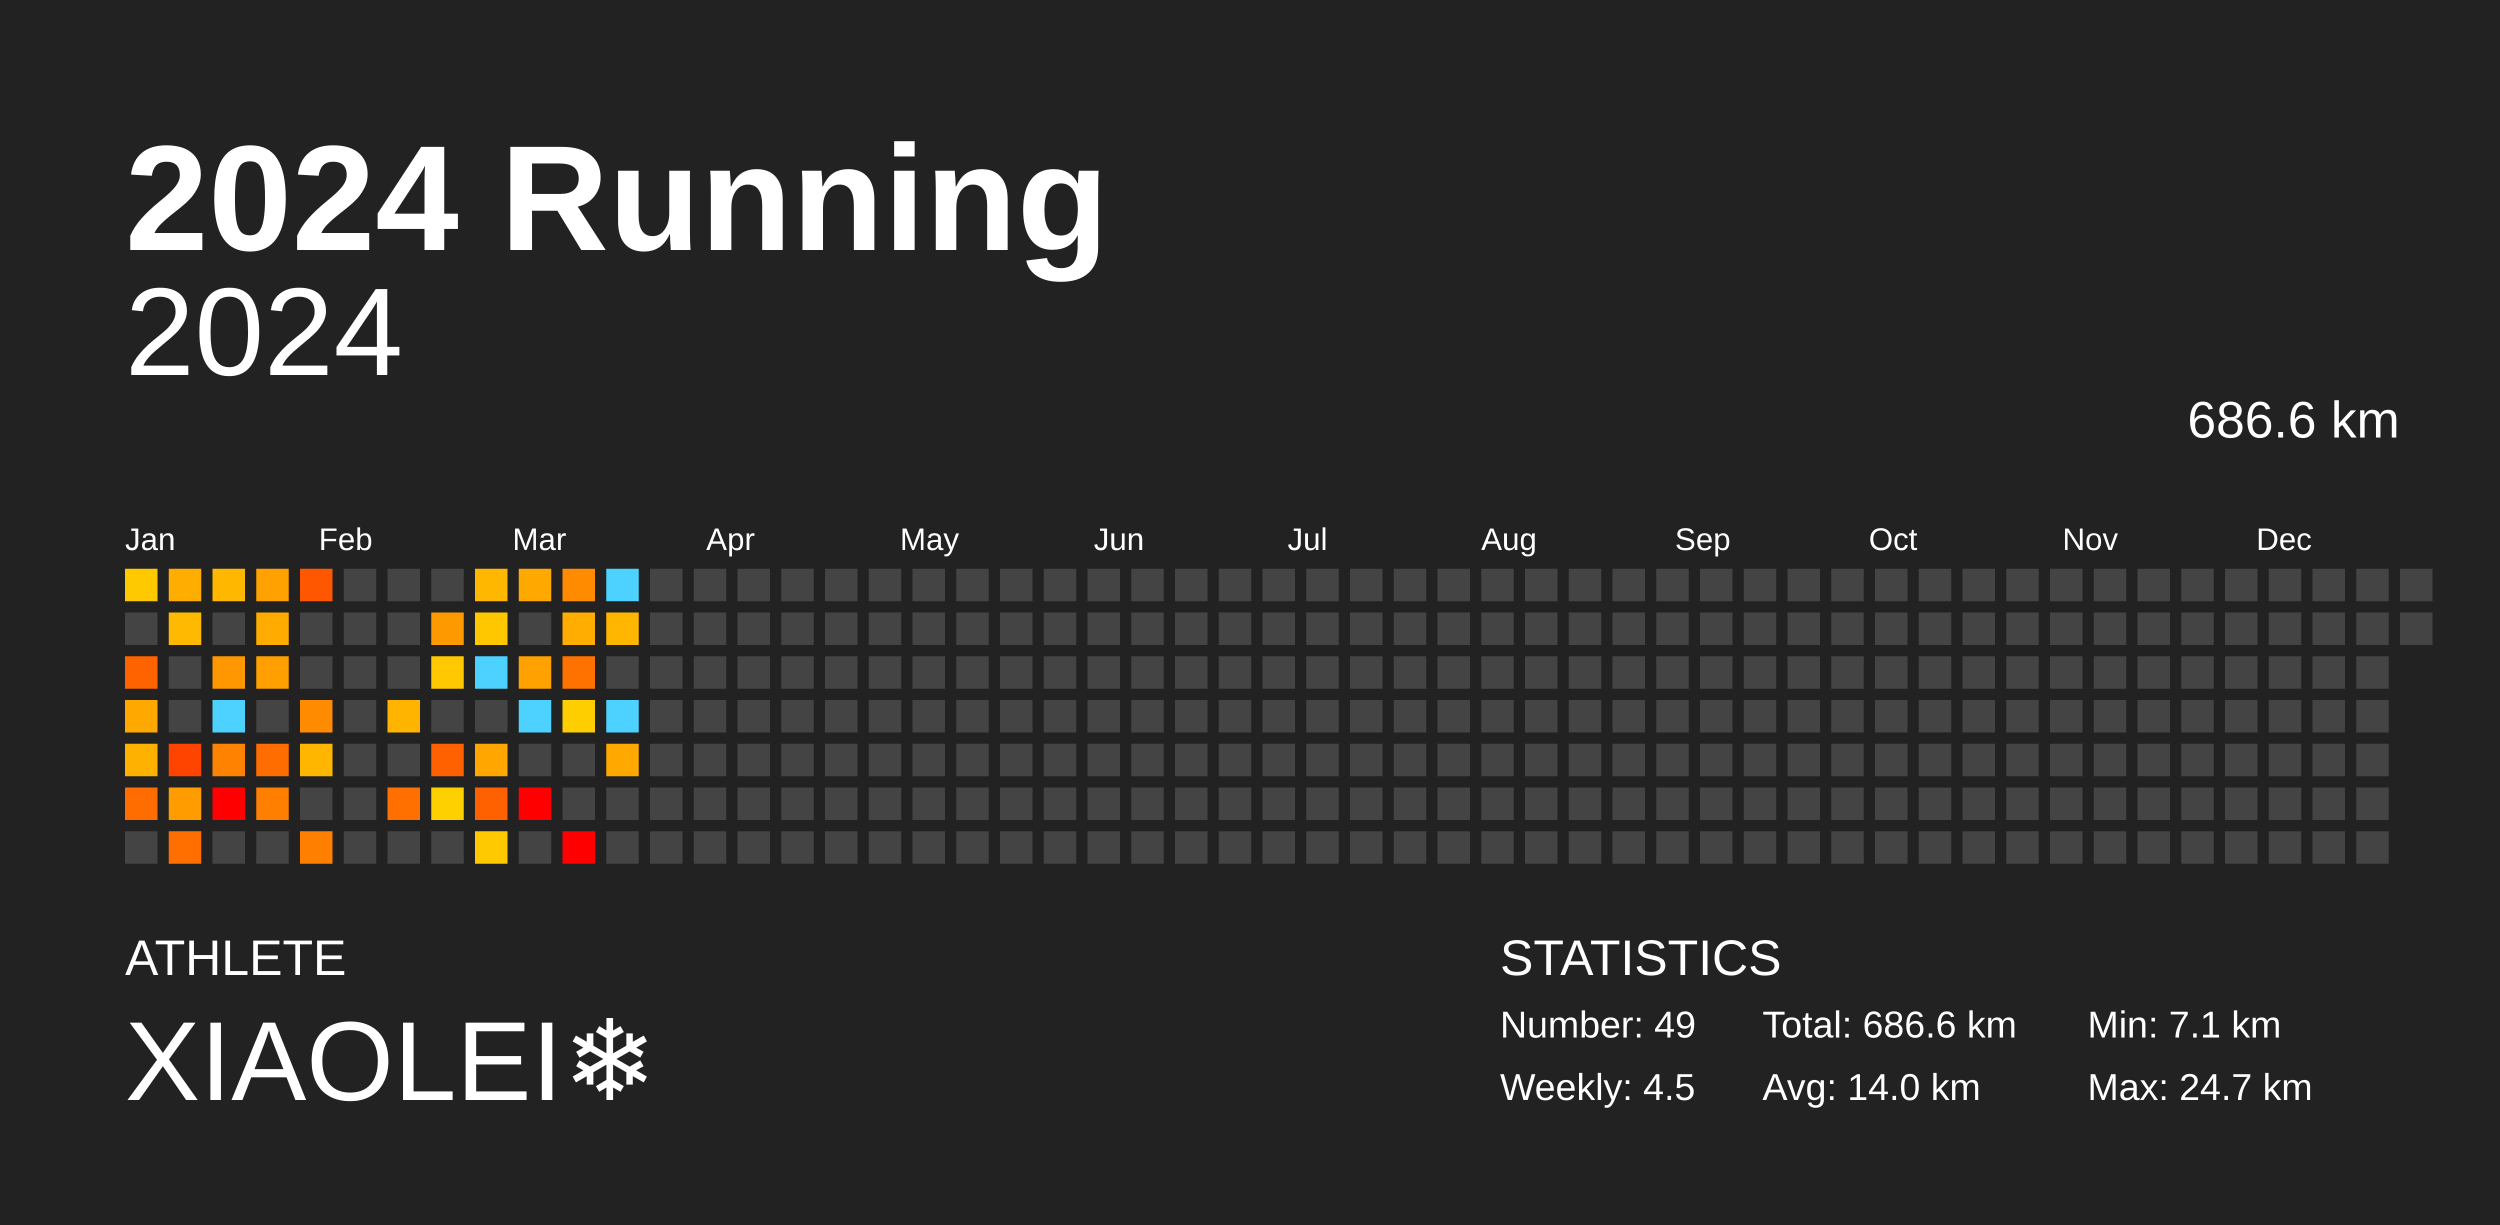
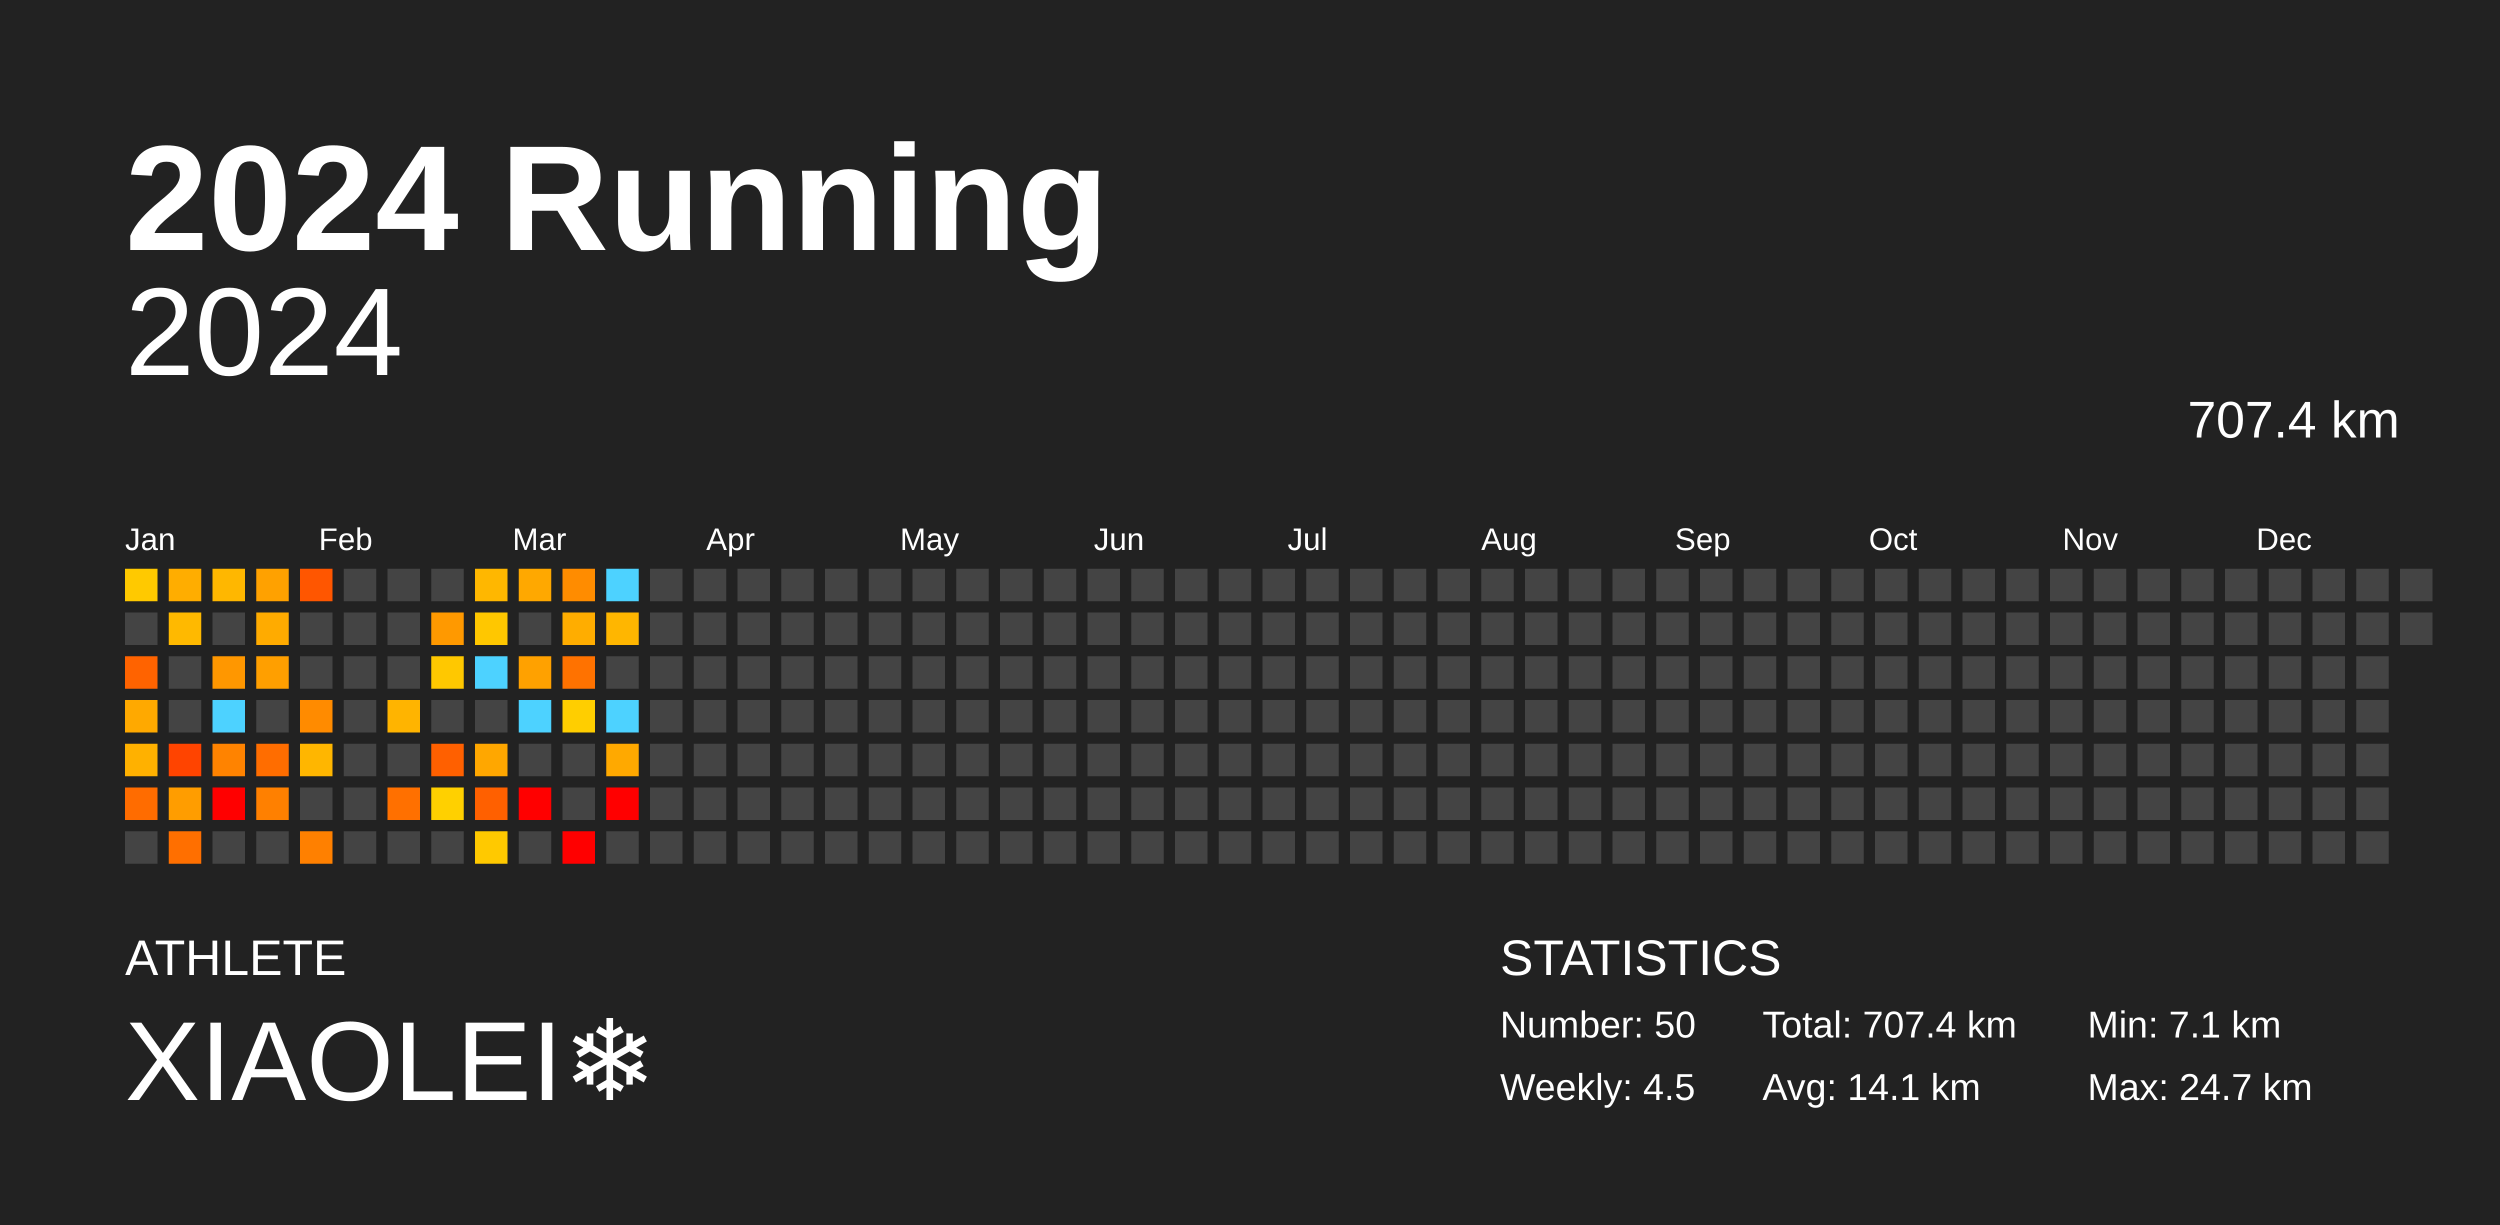
<svg xmlns="http://www.w3.org/2000/svg" baseProfile="full" height="98mm" version="1.1" viewBox="0,0,200,98" width="200mm">
  <defs />
  <rect fill="#222222" height="98" width="200" x="0" y="0" />
  <text fill="#FFFFFF" style="font-size:12px; font-family:Arial; font-weight:bold;" x="10" y="20">2024 Running</text>
  <text fill="#FFFFFF" style="font-size:4px; font-family:Arial" x="10" y="78">ATHLETE</text>
  <text fill="#FFFFFF" style="font-size:9px; font-family:Arial" x="10" y="88">XIAOLEI❄️</text>
  <text fill="#FFFFFF" style="font-size:4px; font-family:Arial" x="120" y="78">STATISTICS</text>
-   <text fill="#FFFFFF" style="font-size:3px; font-family:Arial" x="120" y="83">Number: 49</text>
+   <text fill="#FFFFFF" style="font-size:3px; font-family:Arial" x="120" y="83">Number: 50</text>
  <text fill="#FFFFFF" style="font-size:3px; font-family:Arial" x="120" y="88">Weekly: 4.5</text>
-   <text fill="#FFFFFF" style="font-size:3px; font-family:Arial" x="141" y="83">Total: 686.6 km</text>
-   <text fill="#FFFFFF" style="font-size:3px; font-family:Arial" x="141" y="88">Avg: 14.0 km</text>
+   <text fill="#FFFFFF" style="font-size:3px; font-family:Arial" x="141" y="83">Total: 707.4 km</text>
+   <text fill="#FFFFFF" style="font-size:3px; font-family:Arial" x="141" y="88">Avg: 14.1 km</text>
  <text fill="#FFFFFF" style="font-size:3px; font-family:Arial" x="167" y="83">Min: 7.1 km</text>
  <text fill="#FFFFFF" style="font-size:3px; font-family:Arial" x="167" y="88">Max: 24.7 km</text>
  <text alignment-baseline="hanging" fill="#FFFFFF" style="font-size:10.0px; font-family:Arial;" x="10" y="30">2024</text>
-   <text alignment-baseline="hanging" fill="#FFFFFF" style="font-size:4.125px; font-family:Arial;" x="175" y="35">686.6 km</text>
+   <text alignment-baseline="hanging" fill="#FFFFFF" style="font-size:4.125px; font-family:Arial;" x="175" y="35">707.4 km</text>
  <text fill="#FFFFFF" style="font-size:2.5px; font-family:Arial" x="10.0" y="44">Jan</text>
  <text fill="#FFFFFF" style="font-size:2.5px; font-family:Arial" x="25.5" y="44">Feb</text>
  <text fill="#FFFFFF" style="font-size:2.5px; font-family:Arial" x="41.0" y="44">Mar</text>
  <text fill="#FFFFFF" style="font-size:2.5px; font-family:Arial" x="56.5" y="44">Apr</text>
  <text fill="#FFFFFF" style="font-size:2.5px; font-family:Arial" x="72.0" y="44">May</text>
  <text fill="#FFFFFF" style="font-size:2.5px; font-family:Arial" x="87.5" y="44">Jun</text>
  <text fill="#FFFFFF" style="font-size:2.5px; font-family:Arial" x="103.0" y="44">Jul</text>
  <text fill="#FFFFFF" style="font-size:2.5px; font-family:Arial" x="118.5" y="44">Aug</text>
  <text fill="#FFFFFF" style="font-size:2.5px; font-family:Arial" x="134.0" y="44">Sep</text>
  <text fill="#FFFFFF" style="font-size:2.5px; font-family:Arial" x="149.5" y="44">Oct</text>
  <text fill="#FFFFFF" style="font-size:2.5px; font-family:Arial" x="165.0" y="44">Nov</text>
  <text fill="#FFFFFF" style="font-size:2.5px; font-family:Arial" x="180.5" y="44">Dec</text>
  <rect fill="#ffc900" height="2.6" width="2.6" x="10.0" y="45.5" />
  <rect fill="#444444" height="2.6" width="2.6" x="10.0" y="49.0" />
  <rect fill="#ff6300" height="2.6" width="2.6" x="10.0" y="52.5" />
  <rect fill="#ffa900" height="2.6" width="2.6" x="10.0" y="56.0" />
  <rect fill="#ffb100" height="2.6" width="2.6" x="10.0" y="59.5" />
  <rect fill="#ff6c00" height="2.6" width="2.6" x="10.0" y="63.0" />
  <rect fill="#444444" height="2.6" width="2.6" x="10.0" y="66.5" />
  <rect fill="#ffad00" height="2.6" width="2.6" x="13.5" y="45.5" />
  <rect fill="#ffb900" height="2.6" width="2.6" x="13.5" y="49.0" />
  <rect fill="#444444" height="2.6" width="2.6" x="13.5" y="52.5" />
  <rect fill="#444444" height="2.6" width="2.6" x="13.5" y="56.0" />
  <rect fill="#ff4400" height="2.6" width="2.6" x="13.5" y="59.5" />
  <rect fill="#ff9d00" height="2.6" width="2.6" x="13.5" y="63.0" />
  <rect fill="#ff6f00" height="2.6" width="2.6" x="13.5" y="66.5" />
  <rect fill="#ffb700" height="2.6" width="2.6" x="17.0" y="45.5" />
  <rect fill="#444444" height="2.6" width="2.6" x="17.0" y="49.0" />
  <rect fill="#ff9700" height="2.6" width="2.6" x="17.0" y="52.5" />
  <rect fill="#4dd2ff" height="2.6" width="2.6" x="17.0" y="56.0" />
  <rect fill="#ff8300" height="2.6" width="2.6" x="17.0" y="59.5" />
  <rect fill="red" height="2.6" width="2.6" x="17.0" y="63.0" />
  <rect fill="#444444" height="2.6" width="2.6" x="17.0" y="66.5" />
  <rect fill="#ffa100" height="2.6" width="2.6" x="20.5" y="45.5" />
  <rect fill="#ffab00" height="2.6" width="2.6" x="20.5" y="49.0" />
  <rect fill="#ff9f00" height="2.6" width="2.6" x="20.5" y="52.5" />
  <rect fill="#444444" height="2.6" width="2.6" x="20.5" y="56.0" />
  <rect fill="#ff6d00" height="2.6" width="2.6" x="20.5" y="59.5" />
  <rect fill="#ff8000" height="2.6" width="2.6" x="20.5" y="63.0" />
  <rect fill="#444444" height="2.6" width="2.6" x="20.5" y="66.5" />
  <rect fill="#ff5600" height="2.6" width="2.6" x="24.0" y="45.5" />
  <rect fill="#444444" height="2.6" width="2.6" x="24.0" y="49.0" />
  <rect fill="#444444" height="2.6" width="2.6" x="24.0" y="52.5" />
  <rect fill="#ff8b00" height="2.6" width="2.6" x="24.0" y="56.0" />
  <rect fill="#ffb600" height="2.6" width="2.6" x="24.0" y="59.5" />
  <rect fill="#444444" height="2.6" width="2.6" x="24.0" y="63.0" />
  <rect fill="#ff8000" height="2.6" width="2.6" x="24.0" y="66.5" />
  <rect fill="#444444" height="2.6" width="2.6" x="27.5" y="45.5" />
  <rect fill="#444444" height="2.6" width="2.6" x="27.5" y="49.0" />
  <rect fill="#444444" height="2.6" width="2.6" x="27.5" y="52.5" />
  <rect fill="#444444" height="2.6" width="2.6" x="27.5" y="56.0" />
  <rect fill="#444444" height="2.6" width="2.6" x="27.5" y="59.5" />
  <rect fill="#444444" height="2.6" width="2.6" x="27.5" y="63.0" />
  <rect fill="#444444" height="2.6" width="2.6" x="27.5" y="66.5" />
  <rect fill="#444444" height="2.6" width="2.6" x="31.0" y="45.5" />
  <rect fill="#444444" height="2.6" width="2.6" x="31.0" y="49.0" />
  <rect fill="#444444" height="2.6" width="2.6" x="31.0" y="52.5" />
  <rect fill="#ffb400" height="2.6" width="2.6" x="31.0" y="56.0" />
  <rect fill="#444444" height="2.6" width="2.6" x="31.0" y="59.5" />
  <rect fill="#ff7000" height="2.6" width="2.6" x="31.0" y="63.0" />
  <rect fill="#444444" height="2.6" width="2.6" x="31.0" y="66.5" />
  <rect fill="#444444" height="2.6" width="2.6" x="34.5" y="45.5" />
  <rect fill="#ff9900" height="2.6" width="2.6" x="34.5" y="49.0" />
  <rect fill="#ffc800" height="2.6" width="2.6" x="34.5" y="52.5" />
  <rect fill="#444444" height="2.6" width="2.6" x="34.5" y="56.0" />
  <rect fill="#ff6000" height="2.6" width="2.6" x="34.5" y="59.5" />
  <rect fill="#ffd000" height="2.6" width="2.6" x="34.5" y="63.0" />
  <rect fill="#444444" height="2.6" width="2.6" x="34.5" y="66.5" />
  <rect fill="#ffb700" height="2.6" width="2.6" x="38.0" y="45.5" />
  <rect fill="#ffc700" height="2.6" width="2.6" x="38.0" y="49.0" />
  <rect fill="#4dd2ff" height="2.6" width="2.6" x="38.0" y="52.5" />
  <rect fill="#444444" height="2.6" width="2.6" x="38.0" y="56.0" />
  <rect fill="#ffa700" height="2.6" width="2.6" x="38.0" y="59.5" />
  <rect fill="#ff6000" height="2.6" width="2.6" x="38.0" y="63.0" />
  <rect fill="#ffc900" height="2.6" width="2.6" x="38.0" y="66.5" />
  <rect fill="#ffa800" height="2.6" width="2.6" x="41.5" y="45.5" />
  <rect fill="#444444" height="2.6" width="2.6" x="41.5" y="49.0" />
  <rect fill="#ffa100" height="2.6" width="2.6" x="41.5" y="52.5" />
  <rect fill="#4dd2ff" height="2.6" width="2.6" x="41.5" y="56.0" />
  <rect fill="#444444" height="2.6" width="2.6" x="41.5" y="59.5" />
  <rect fill="red" height="2.6" width="2.6" x="41.5" y="63.0" />
  <rect fill="#444444" height="2.6" width="2.6" x="41.5" y="66.5" />
  <rect fill="#ff8c00" height="2.6" width="2.6" x="45.0" y="45.5" />
  <rect fill="#ffad00" height="2.6" width="2.6" x="45.0" y="49.0" />
  <rect fill="#ff7200" height="2.6" width="2.6" x="45.0" y="52.5" />
  <rect fill="#ffce00" height="2.6" width="2.6" x="45.0" y="56.0" />
  <rect fill="#444444" height="2.6" width="2.6" x="45.0" y="59.5" />
  <rect fill="#444444" height="2.6" width="2.6" x="45.0" y="63.0" />
  <rect fill="red" height="2.6" width="2.6" x="45.0" y="66.5" />
  <rect fill="#4dd2ff" height="2.6" width="2.6" x="48.5" y="45.5" />
  <rect fill="#ffb600" height="2.6" width="2.6" x="48.5" y="49.0" />
  <rect fill="#444444" height="2.6" width="2.6" x="48.5" y="52.5" />
  <rect fill="#4dd2ff" height="2.6" width="2.6" x="48.5" y="56.0" />
  <rect fill="#ffa900" height="2.6" width="2.6" x="48.5" y="59.5" />
-   <rect fill="#444444" height="2.6" width="2.6" x="48.5" y="63.0" />
+   <rect fill="red" height="2.6" width="2.6" x="48.5" y="63.0" />
  <rect fill="#444444" height="2.6" width="2.6" x="48.5" y="66.5" />
  <rect fill="#444444" height="2.6" width="2.6" x="52.0" y="45.5" />
  <rect fill="#444444" height="2.6" width="2.6" x="52.0" y="49.0" />
  <rect fill="#444444" height="2.6" width="2.6" x="52.0" y="52.5" />
  <rect fill="#444444" height="2.6" width="2.6" x="52.0" y="56.0" />
  <rect fill="#444444" height="2.6" width="2.6" x="52.0" y="59.5" />
  <rect fill="#444444" height="2.6" width="2.6" x="52.0" y="63.0" />
  <rect fill="#444444" height="2.6" width="2.6" x="52.0" y="66.5" />
  <rect fill="#444444" height="2.6" width="2.6" x="55.5" y="45.5" />
  <rect fill="#444444" height="2.6" width="2.6" x="55.5" y="49.0" />
  <rect fill="#444444" height="2.6" width="2.6" x="55.5" y="52.5" />
  <rect fill="#444444" height="2.6" width="2.6" x="55.5" y="56.0" />
  <rect fill="#444444" height="2.6" width="2.6" x="55.5" y="59.5" />
  <rect fill="#444444" height="2.6" width="2.6" x="55.5" y="63.0" />
  <rect fill="#444444" height="2.6" width="2.6" x="55.5" y="66.5" />
  <rect fill="#444444" height="2.6" width="2.6" x="59.0" y="45.5" />
  <rect fill="#444444" height="2.6" width="2.6" x="59.0" y="49.0" />
  <rect fill="#444444" height="2.6" width="2.6" x="59.0" y="52.5" />
  <rect fill="#444444" height="2.6" width="2.6" x="59.0" y="56.0" />
  <rect fill="#444444" height="2.6" width="2.6" x="59.0" y="59.5" />
  <rect fill="#444444" height="2.6" width="2.6" x="59.0" y="63.0" />
  <rect fill="#444444" height="2.6" width="2.6" x="59.0" y="66.5" />
  <rect fill="#444444" height="2.6" width="2.6" x="62.5" y="45.5" />
  <rect fill="#444444" height="2.6" width="2.6" x="62.5" y="49.0" />
  <rect fill="#444444" height="2.6" width="2.6" x="62.5" y="52.5" />
  <rect fill="#444444" height="2.6" width="2.6" x="62.5" y="56.0" />
  <rect fill="#444444" height="2.6" width="2.6" x="62.5" y="59.5" />
  <rect fill="#444444" height="2.6" width="2.6" x="62.5" y="63.0" />
  <rect fill="#444444" height="2.6" width="2.6" x="62.5" y="66.5" />
  <rect fill="#444444" height="2.6" width="2.6" x="66.0" y="45.5" />
  <rect fill="#444444" height="2.6" width="2.6" x="66.0" y="49.0" />
  <rect fill="#444444" height="2.6" width="2.6" x="66.0" y="52.5" />
  <rect fill="#444444" height="2.6" width="2.6" x="66.0" y="56.0" />
  <rect fill="#444444" height="2.6" width="2.6" x="66.0" y="59.5" />
  <rect fill="#444444" height="2.6" width="2.6" x="66.0" y="63.0" />
  <rect fill="#444444" height="2.6" width="2.6" x="66.0" y="66.5" />
  <rect fill="#444444" height="2.6" width="2.6" x="69.5" y="45.5" />
  <rect fill="#444444" height="2.6" width="2.6" x="69.5" y="49.0" />
  <rect fill="#444444" height="2.6" width="2.6" x="69.5" y="52.5" />
  <rect fill="#444444" height="2.6" width="2.6" x="69.5" y="56.0" />
  <rect fill="#444444" height="2.6" width="2.6" x="69.5" y="59.5" />
  <rect fill="#444444" height="2.6" width="2.6" x="69.5" y="63.0" />
  <rect fill="#444444" height="2.6" width="2.6" x="69.5" y="66.5" />
  <rect fill="#444444" height="2.6" width="2.6" x="73.0" y="45.5" />
  <rect fill="#444444" height="2.6" width="2.6" x="73.0" y="49.0" />
  <rect fill="#444444" height="2.6" width="2.6" x="73.0" y="52.5" />
  <rect fill="#444444" height="2.6" width="2.6" x="73.0" y="56.0" />
  <rect fill="#444444" height="2.6" width="2.6" x="73.0" y="59.5" />
  <rect fill="#444444" height="2.6" width="2.6" x="73.0" y="63.0" />
  <rect fill="#444444" height="2.6" width="2.6" x="73.0" y="66.5" />
  <rect fill="#444444" height="2.6" width="2.6" x="76.5" y="45.5" />
  <rect fill="#444444" height="2.6" width="2.6" x="76.5" y="49.0" />
  <rect fill="#444444" height="2.6" width="2.6" x="76.5" y="52.5" />
  <rect fill="#444444" height="2.6" width="2.6" x="76.5" y="56.0" />
  <rect fill="#444444" height="2.6" width="2.6" x="76.5" y="59.5" />
  <rect fill="#444444" height="2.6" width="2.6" x="76.5" y="63.0" />
  <rect fill="#444444" height="2.6" width="2.6" x="76.5" y="66.5" />
  <rect fill="#444444" height="2.6" width="2.6" x="80.0" y="45.5" />
  <rect fill="#444444" height="2.6" width="2.6" x="80.0" y="49.0" />
  <rect fill="#444444" height="2.6" width="2.6" x="80.0" y="52.5" />
  <rect fill="#444444" height="2.6" width="2.6" x="80.0" y="56.0" />
  <rect fill="#444444" height="2.6" width="2.6" x="80.0" y="59.5" />
  <rect fill="#444444" height="2.6" width="2.6" x="80.0" y="63.0" />
  <rect fill="#444444" height="2.6" width="2.6" x="80.0" y="66.5" />
  <rect fill="#444444" height="2.6" width="2.6" x="83.5" y="45.5" />
  <rect fill="#444444" height="2.6" width="2.6" x="83.5" y="49.0" />
  <rect fill="#444444" height="2.6" width="2.6" x="83.5" y="52.5" />
  <rect fill="#444444" height="2.6" width="2.6" x="83.5" y="56.0" />
  <rect fill="#444444" height="2.6" width="2.6" x="83.5" y="59.5" />
  <rect fill="#444444" height="2.6" width="2.6" x="83.5" y="63.0" />
  <rect fill="#444444" height="2.6" width="2.6" x="83.5" y="66.5" />
  <rect fill="#444444" height="2.6" width="2.6" x="87.0" y="45.5" />
  <rect fill="#444444" height="2.6" width="2.6" x="87.0" y="49.0" />
  <rect fill="#444444" height="2.6" width="2.6" x="87.0" y="52.5" />
  <rect fill="#444444" height="2.6" width="2.6" x="87.0" y="56.0" />
  <rect fill="#444444" height="2.6" width="2.6" x="87.0" y="59.5" />
  <rect fill="#444444" height="2.6" width="2.6" x="87.0" y="63.0" />
  <rect fill="#444444" height="2.6" width="2.6" x="87.0" y="66.5" />
  <rect fill="#444444" height="2.6" width="2.6" x="90.5" y="45.5" />
  <rect fill="#444444" height="2.6" width="2.6" x="90.5" y="49.0" />
  <rect fill="#444444" height="2.6" width="2.6" x="90.5" y="52.5" />
  <rect fill="#444444" height="2.6" width="2.6" x="90.5" y="56.0" />
  <rect fill="#444444" height="2.6" width="2.6" x="90.5" y="59.5" />
  <rect fill="#444444" height="2.6" width="2.6" x="90.5" y="63.0" />
  <rect fill="#444444" height="2.6" width="2.6" x="90.5" y="66.5" />
  <rect fill="#444444" height="2.6" width="2.6" x="94.0" y="45.5" />
  <rect fill="#444444" height="2.6" width="2.6" x="94.0" y="49.0" />
  <rect fill="#444444" height="2.6" width="2.6" x="94.0" y="52.5" />
  <rect fill="#444444" height="2.6" width="2.6" x="94.0" y="56.0" />
  <rect fill="#444444" height="2.6" width="2.6" x="94.0" y="59.5" />
  <rect fill="#444444" height="2.6" width="2.6" x="94.0" y="63.0" />
  <rect fill="#444444" height="2.6" width="2.6" x="94.0" y="66.5" />
  <rect fill="#444444" height="2.6" width="2.6" x="97.5" y="45.5" />
  <rect fill="#444444" height="2.6" width="2.6" x="97.5" y="49.0" />
  <rect fill="#444444" height="2.6" width="2.6" x="97.5" y="52.5" />
  <rect fill="#444444" height="2.6" width="2.6" x="97.5" y="56.0" />
  <rect fill="#444444" height="2.6" width="2.6" x="97.5" y="59.5" />
  <rect fill="#444444" height="2.6" width="2.6" x="97.5" y="63.0" />
  <rect fill="#444444" height="2.6" width="2.6" x="97.5" y="66.5" />
  <rect fill="#444444" height="2.6" width="2.6" x="101.0" y="45.5" />
  <rect fill="#444444" height="2.6" width="2.6" x="101.0" y="49.0" />
  <rect fill="#444444" height="2.6" width="2.6" x="101.0" y="52.5" />
  <rect fill="#444444" height="2.6" width="2.6" x="101.0" y="56.0" />
  <rect fill="#444444" height="2.6" width="2.6" x="101.0" y="59.5" />
  <rect fill="#444444" height="2.6" width="2.6" x="101.0" y="63.0" />
  <rect fill="#444444" height="2.6" width="2.6" x="101.0" y="66.5" />
  <rect fill="#444444" height="2.6" width="2.6" x="104.5" y="45.5" />
  <rect fill="#444444" height="2.6" width="2.6" x="104.5" y="49.0" />
  <rect fill="#444444" height="2.6" width="2.6" x="104.5" y="52.5" />
  <rect fill="#444444" height="2.6" width="2.6" x="104.5" y="56.0" />
  <rect fill="#444444" height="2.6" width="2.6" x="104.5" y="59.5" />
  <rect fill="#444444" height="2.6" width="2.6" x="104.5" y="63.0" />
  <rect fill="#444444" height="2.6" width="2.6" x="104.5" y="66.5" />
  <rect fill="#444444" height="2.6" width="2.6" x="108.0" y="45.5" />
  <rect fill="#444444" height="2.6" width="2.6" x="108.0" y="49.0" />
  <rect fill="#444444" height="2.6" width="2.6" x="108.0" y="52.5" />
  <rect fill="#444444" height="2.6" width="2.6" x="108.0" y="56.0" />
  <rect fill="#444444" height="2.6" width="2.6" x="108.0" y="59.5" />
  <rect fill="#444444" height="2.6" width="2.6" x="108.0" y="63.0" />
  <rect fill="#444444" height="2.6" width="2.6" x="108.0" y="66.5" />
  <rect fill="#444444" height="2.6" width="2.6" x="111.5" y="45.5" />
  <rect fill="#444444" height="2.6" width="2.6" x="111.5" y="49.0" />
  <rect fill="#444444" height="2.6" width="2.6" x="111.5" y="52.5" />
  <rect fill="#444444" height="2.6" width="2.6" x="111.5" y="56.0" />
  <rect fill="#444444" height="2.6" width="2.6" x="111.5" y="59.5" />
  <rect fill="#444444" height="2.6" width="2.6" x="111.5" y="63.0" />
  <rect fill="#444444" height="2.6" width="2.6" x="111.5" y="66.5" />
  <rect fill="#444444" height="2.6" width="2.6" x="115.0" y="45.5" />
  <rect fill="#444444" height="2.6" width="2.6" x="115.0" y="49.0" />
  <rect fill="#444444" height="2.6" width="2.6" x="115.0" y="52.5" />
  <rect fill="#444444" height="2.6" width="2.6" x="115.0" y="56.0" />
  <rect fill="#444444" height="2.6" width="2.6" x="115.0" y="59.5" />
  <rect fill="#444444" height="2.6" width="2.6" x="115.0" y="63.0" />
  <rect fill="#444444" height="2.6" width="2.6" x="115.0" y="66.5" />
  <rect fill="#444444" height="2.6" width="2.6" x="118.5" y="45.5" />
  <rect fill="#444444" height="2.6" width="2.6" x="118.5" y="49.0" />
  <rect fill="#444444" height="2.6" width="2.6" x="118.5" y="52.5" />
  <rect fill="#444444" height="2.6" width="2.6" x="118.5" y="56.0" />
  <rect fill="#444444" height="2.6" width="2.6" x="118.5" y="59.5" />
  <rect fill="#444444" height="2.6" width="2.6" x="118.5" y="63.0" />
  <rect fill="#444444" height="2.6" width="2.6" x="118.5" y="66.5" />
  <rect fill="#444444" height="2.6" width="2.6" x="122.0" y="45.5" />
  <rect fill="#444444" height="2.6" width="2.6" x="122.0" y="49.0" />
  <rect fill="#444444" height="2.6" width="2.6" x="122.0" y="52.5" />
  <rect fill="#444444" height="2.6" width="2.6" x="122.0" y="56.0" />
  <rect fill="#444444" height="2.6" width="2.6" x="122.0" y="59.5" />
  <rect fill="#444444" height="2.6" width="2.6" x="122.0" y="63.0" />
  <rect fill="#444444" height="2.6" width="2.6" x="122.0" y="66.5" />
  <rect fill="#444444" height="2.6" width="2.6" x="125.5" y="45.5" />
  <rect fill="#444444" height="2.6" width="2.6" x="125.5" y="49.0" />
  <rect fill="#444444" height="2.6" width="2.6" x="125.5" y="52.5" />
  <rect fill="#444444" height="2.6" width="2.6" x="125.5" y="56.0" />
  <rect fill="#444444" height="2.6" width="2.6" x="125.5" y="59.5" />
  <rect fill="#444444" height="2.6" width="2.6" x="125.5" y="63.0" />
  <rect fill="#444444" height="2.6" width="2.6" x="125.5" y="66.5" />
  <rect fill="#444444" height="2.6" width="2.6" x="129.0" y="45.5" />
  <rect fill="#444444" height="2.6" width="2.6" x="129.0" y="49.0" />
  <rect fill="#444444" height="2.6" width="2.6" x="129.0" y="52.5" />
  <rect fill="#444444" height="2.6" width="2.6" x="129.0" y="56.0" />
  <rect fill="#444444" height="2.6" width="2.6" x="129.0" y="59.5" />
  <rect fill="#444444" height="2.6" width="2.6" x="129.0" y="63.0" />
  <rect fill="#444444" height="2.6" width="2.6" x="129.0" y="66.5" />
  <rect fill="#444444" height="2.6" width="2.6" x="132.5" y="45.5" />
  <rect fill="#444444" height="2.6" width="2.6" x="132.5" y="49.0" />
  <rect fill="#444444" height="2.6" width="2.6" x="132.5" y="52.5" />
  <rect fill="#444444" height="2.6" width="2.6" x="132.5" y="56.0" />
  <rect fill="#444444" height="2.6" width="2.6" x="132.5" y="59.5" />
  <rect fill="#444444" height="2.6" width="2.6" x="132.5" y="63.0" />
  <rect fill="#444444" height="2.6" width="2.6" x="132.5" y="66.5" />
  <rect fill="#444444" height="2.6" width="2.6" x="136.0" y="45.5" />
  <rect fill="#444444" height="2.6" width="2.6" x="136.0" y="49.0" />
  <rect fill="#444444" height="2.6" width="2.6" x="136.0" y="52.5" />
  <rect fill="#444444" height="2.6" width="2.6" x="136.0" y="56.0" />
  <rect fill="#444444" height="2.6" width="2.6" x="136.0" y="59.5" />
  <rect fill="#444444" height="2.6" width="2.6" x="136.0" y="63.0" />
  <rect fill="#444444" height="2.6" width="2.6" x="136.0" y="66.5" />
  <rect fill="#444444" height="2.6" width="2.6" x="139.5" y="45.5" />
  <rect fill="#444444" height="2.6" width="2.6" x="139.5" y="49.0" />
  <rect fill="#444444" height="2.6" width="2.6" x="139.5" y="52.5" />
  <rect fill="#444444" height="2.6" width="2.6" x="139.5" y="56.0" />
  <rect fill="#444444" height="2.6" width="2.6" x="139.5" y="59.5" />
  <rect fill="#444444" height="2.6" width="2.6" x="139.5" y="63.0" />
  <rect fill="#444444" height="2.6" width="2.6" x="139.5" y="66.5" />
  <rect fill="#444444" height="2.6" width="2.6" x="143.0" y="45.5" />
  <rect fill="#444444" height="2.6" width="2.6" x="143.0" y="49.0" />
  <rect fill="#444444" height="2.6" width="2.6" x="143.0" y="52.5" />
  <rect fill="#444444" height="2.6" width="2.6" x="143.0" y="56.0" />
  <rect fill="#444444" height="2.6" width="2.6" x="143.0" y="59.5" />
  <rect fill="#444444" height="2.6" width="2.6" x="143.0" y="63.0" />
  <rect fill="#444444" height="2.6" width="2.6" x="143.0" y="66.5" />
  <rect fill="#444444" height="2.6" width="2.6" x="146.5" y="45.5" />
  <rect fill="#444444" height="2.6" width="2.6" x="146.5" y="49.0" />
  <rect fill="#444444" height="2.6" width="2.6" x="146.5" y="52.5" />
  <rect fill="#444444" height="2.6" width="2.6" x="146.5" y="56.0" />
  <rect fill="#444444" height="2.6" width="2.6" x="146.5" y="59.5" />
  <rect fill="#444444" height="2.6" width="2.6" x="146.5" y="63.0" />
  <rect fill="#444444" height="2.6" width="2.6" x="146.5" y="66.5" />
  <rect fill="#444444" height="2.6" width="2.6" x="150.0" y="45.5" />
  <rect fill="#444444" height="2.6" width="2.6" x="150.0" y="49.0" />
  <rect fill="#444444" height="2.6" width="2.6" x="150.0" y="52.5" />
  <rect fill="#444444" height="2.6" width="2.6" x="150.0" y="56.0" />
  <rect fill="#444444" height="2.6" width="2.6" x="150.0" y="59.5" />
  <rect fill="#444444" height="2.6" width="2.6" x="150.0" y="63.0" />
  <rect fill="#444444" height="2.6" width="2.6" x="150.0" y="66.5" />
  <rect fill="#444444" height="2.6" width="2.6" x="153.5" y="45.5" />
  <rect fill="#444444" height="2.6" width="2.6" x="153.5" y="49.0" />
  <rect fill="#444444" height="2.6" width="2.6" x="153.5" y="52.5" />
  <rect fill="#444444" height="2.6" width="2.6" x="153.5" y="56.0" />
  <rect fill="#444444" height="2.6" width="2.6" x="153.5" y="59.5" />
  <rect fill="#444444" height="2.6" width="2.6" x="153.5" y="63.0" />
  <rect fill="#444444" height="2.6" width="2.6" x="153.5" y="66.5" />
  <rect fill="#444444" height="2.6" width="2.6" x="157.0" y="45.5" />
  <rect fill="#444444" height="2.6" width="2.6" x="157.0" y="49.0" />
  <rect fill="#444444" height="2.6" width="2.6" x="157.0" y="52.5" />
  <rect fill="#444444" height="2.6" width="2.6" x="157.0" y="56.0" />
  <rect fill="#444444" height="2.6" width="2.6" x="157.0" y="59.5" />
  <rect fill="#444444" height="2.6" width="2.6" x="157.0" y="63.0" />
  <rect fill="#444444" height="2.6" width="2.6" x="157.0" y="66.5" />
  <rect fill="#444444" height="2.6" width="2.6" x="160.5" y="45.5" />
  <rect fill="#444444" height="2.6" width="2.6" x="160.5" y="49.0" />
  <rect fill="#444444" height="2.6" width="2.6" x="160.5" y="52.5" />
  <rect fill="#444444" height="2.6" width="2.6" x="160.5" y="56.0" />
  <rect fill="#444444" height="2.6" width="2.6" x="160.5" y="59.5" />
  <rect fill="#444444" height="2.6" width="2.6" x="160.5" y="63.0" />
  <rect fill="#444444" height="2.6" width="2.6" x="160.5" y="66.5" />
  <rect fill="#444444" height="2.6" width="2.6" x="164.0" y="45.5" />
  <rect fill="#444444" height="2.6" width="2.6" x="164.0" y="49.0" />
  <rect fill="#444444" height="2.6" width="2.6" x="164.0" y="52.5" />
  <rect fill="#444444" height="2.6" width="2.6" x="164.0" y="56.0" />
  <rect fill="#444444" height="2.6" width="2.6" x="164.0" y="59.5" />
  <rect fill="#444444" height="2.6" width="2.6" x="164.0" y="63.0" />
  <rect fill="#444444" height="2.6" width="2.6" x="164.0" y="66.5" />
  <rect fill="#444444" height="2.6" width="2.6" x="167.5" y="45.5" />
  <rect fill="#444444" height="2.6" width="2.6" x="167.5" y="49.0" />
  <rect fill="#444444" height="2.6" width="2.6" x="167.5" y="52.5" />
  <rect fill="#444444" height="2.6" width="2.6" x="167.5" y="56.0" />
  <rect fill="#444444" height="2.6" width="2.6" x="167.5" y="59.5" />
  <rect fill="#444444" height="2.6" width="2.6" x="167.5" y="63.0" />
  <rect fill="#444444" height="2.6" width="2.6" x="167.5" y="66.5" />
  <rect fill="#444444" height="2.6" width="2.6" x="171.0" y="45.5" />
  <rect fill="#444444" height="2.6" width="2.6" x="171.0" y="49.0" />
  <rect fill="#444444" height="2.6" width="2.6" x="171.0" y="52.5" />
  <rect fill="#444444" height="2.6" width="2.6" x="171.0" y="56.0" />
  <rect fill="#444444" height="2.6" width="2.6" x="171.0" y="59.5" />
  <rect fill="#444444" height="2.6" width="2.6" x="171.0" y="63.0" />
  <rect fill="#444444" height="2.6" width="2.6" x="171.0" y="66.5" />
  <rect fill="#444444" height="2.6" width="2.6" x="174.5" y="45.5" />
  <rect fill="#444444" height="2.6" width="2.6" x="174.5" y="49.0" />
  <rect fill="#444444" height="2.6" width="2.6" x="174.5" y="52.5" />
  <rect fill="#444444" height="2.6" width="2.6" x="174.5" y="56.0" />
  <rect fill="#444444" height="2.6" width="2.6" x="174.5" y="59.5" />
  <rect fill="#444444" height="2.6" width="2.6" x="174.5" y="63.0" />
  <rect fill="#444444" height="2.6" width="2.6" x="174.5" y="66.5" />
  <rect fill="#444444" height="2.6" width="2.6" x="178.0" y="45.5" />
  <rect fill="#444444" height="2.6" width="2.6" x="178.0" y="49.0" />
  <rect fill="#444444" height="2.6" width="2.6" x="178.0" y="52.5" />
  <rect fill="#444444" height="2.6" width="2.6" x="178.0" y="56.0" />
  <rect fill="#444444" height="2.6" width="2.6" x="178.0" y="59.5" />
  <rect fill="#444444" height="2.6" width="2.6" x="178.0" y="63.0" />
  <rect fill="#444444" height="2.6" width="2.6" x="178.0" y="66.5" />
  <rect fill="#444444" height="2.6" width="2.6" x="181.5" y="45.5" />
  <rect fill="#444444" height="2.6" width="2.6" x="181.5" y="49.0" />
  <rect fill="#444444" height="2.6" width="2.6" x="181.5" y="52.5" />
  <rect fill="#444444" height="2.6" width="2.6" x="181.5" y="56.0" />
  <rect fill="#444444" height="2.6" width="2.6" x="181.5" y="59.5" />
  <rect fill="#444444" height="2.6" width="2.6" x="181.5" y="63.0" />
  <rect fill="#444444" height="2.6" width="2.6" x="181.5" y="66.5" />
  <rect fill="#444444" height="2.6" width="2.6" x="185.0" y="45.5" />
  <rect fill="#444444" height="2.6" width="2.6" x="185.0" y="49.0" />
  <rect fill="#444444" height="2.6" width="2.6" x="185.0" y="52.5" />
  <rect fill="#444444" height="2.6" width="2.6" x="185.0" y="56.0" />
  <rect fill="#444444" height="2.6" width="2.6" x="185.0" y="59.5" />
  <rect fill="#444444" height="2.6" width="2.6" x="185.0" y="63.0" />
  <rect fill="#444444" height="2.6" width="2.6" x="185.0" y="66.5" />
  <rect fill="#444444" height="2.6" width="2.6" x="188.5" y="45.5" />
  <rect fill="#444444" height="2.6" width="2.6" x="188.5" y="49.0" />
  <rect fill="#444444" height="2.6" width="2.6" x="188.5" y="52.5" />
  <rect fill="#444444" height="2.6" width="2.6" x="188.5" y="56.0" />
  <rect fill="#444444" height="2.6" width="2.6" x="188.5" y="59.5" />
  <rect fill="#444444" height="2.6" width="2.6" x="188.5" y="63.0" />
  <rect fill="#444444" height="2.6" width="2.6" x="188.5" y="66.5" />
  <rect fill="#444444" height="2.6" width="2.6" x="192.0" y="45.5" />
  <rect fill="#444444" height="2.6" width="2.6" x="192.0" y="49.0" />
</svg>
